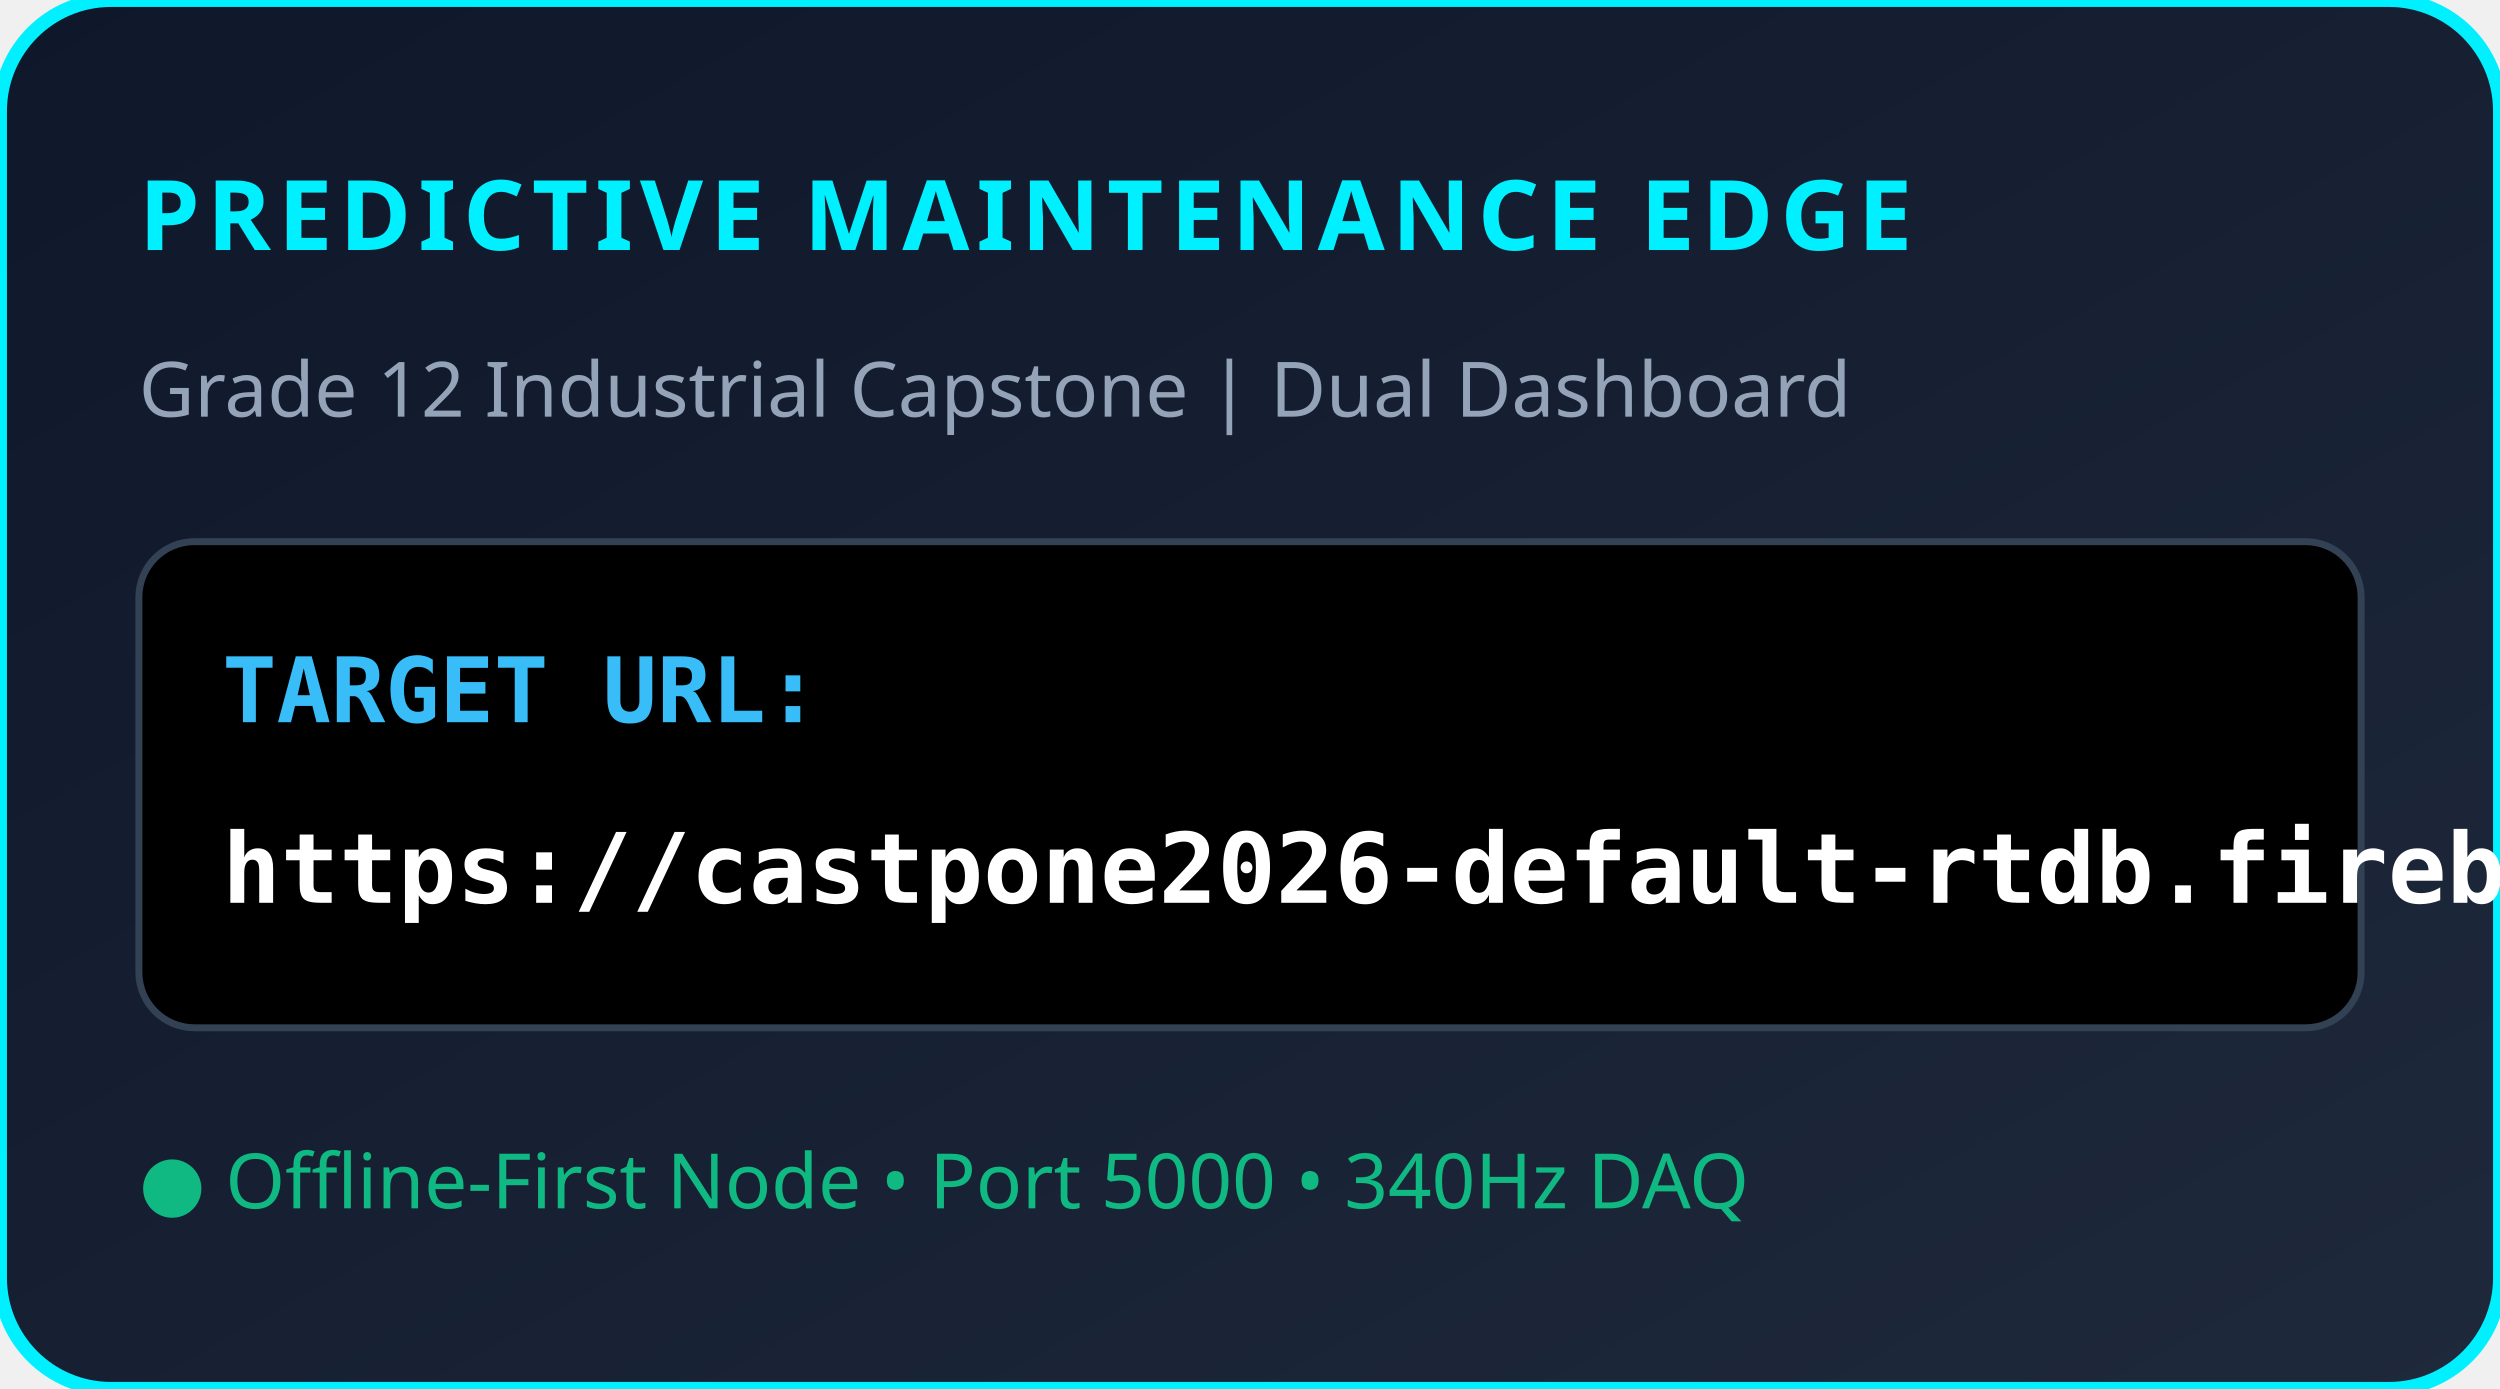
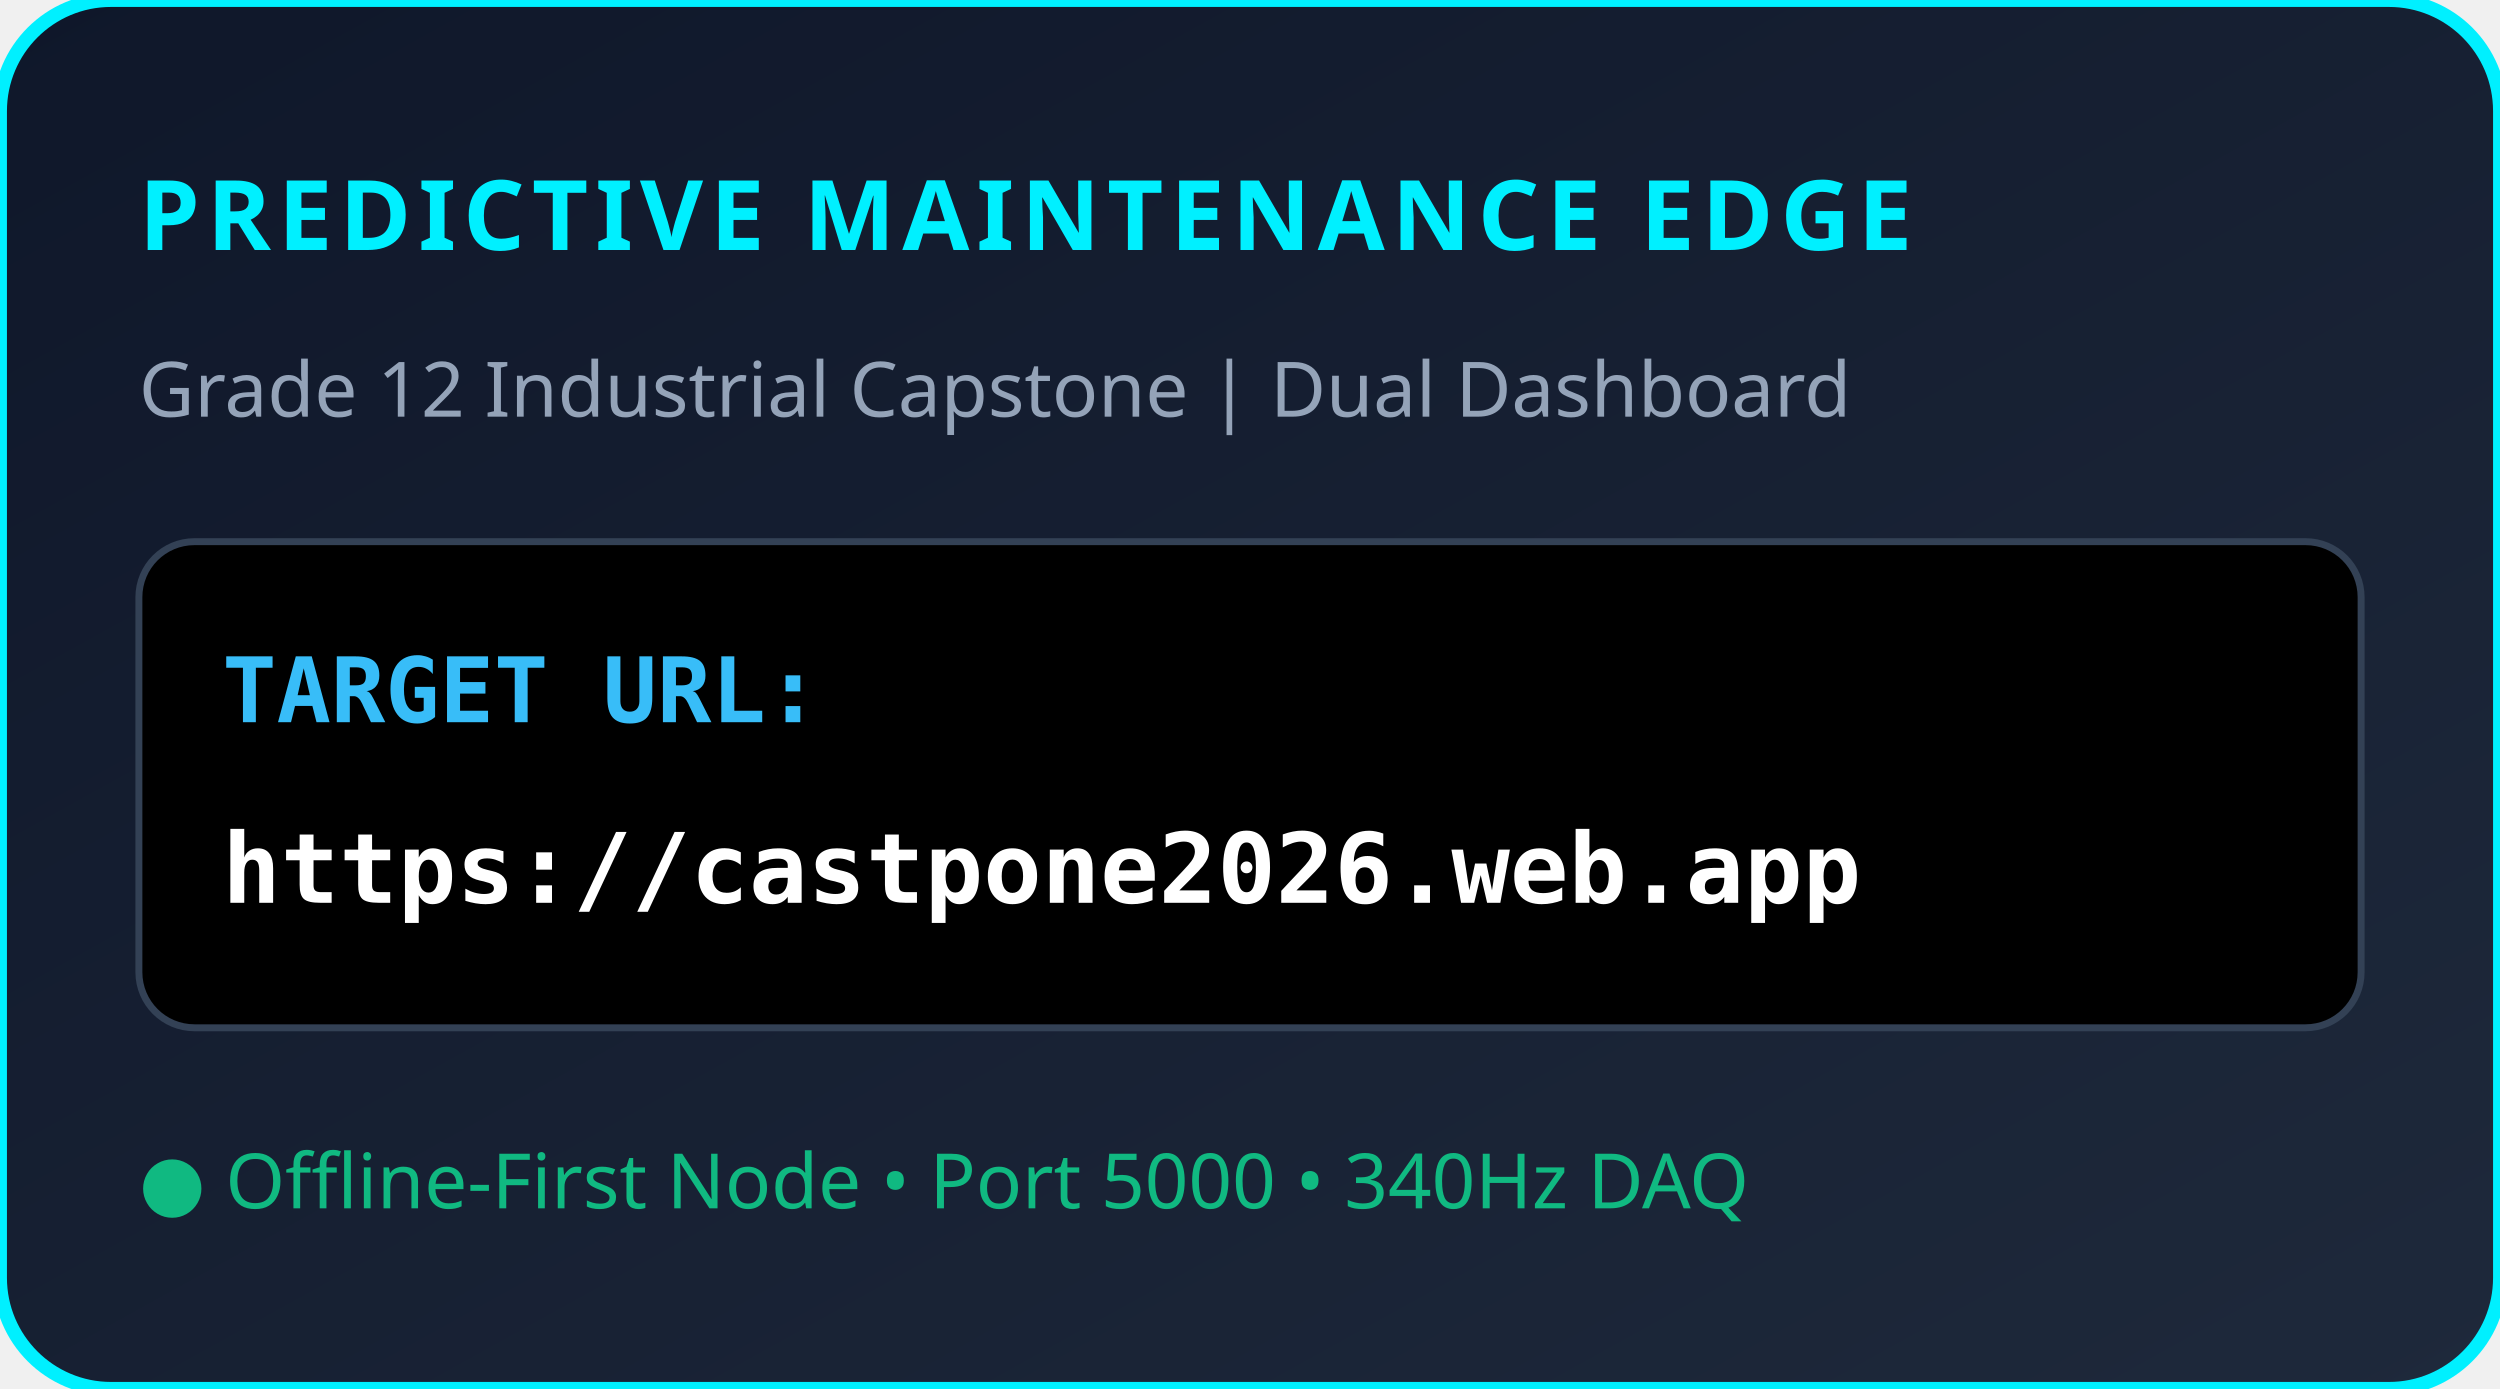
<svg xmlns="http://www.w3.org/2000/svg" width="360" height="200" viewBox="0 0 360 200">
  <defs>
    <linearGradient id="bg" x1="0%" y1="0%" x2="100%" y2="100%">
      <stop offset="0%" stop-color="#0f172a" />
      <stop offset="100%" stop-color="#1e293b" />
    </linearGradient>
  </defs>
  <rect width="360" height="200" rx="16" fill="url(#bg)" stroke="#00f0ff" stroke-width="2" />
  <text x="20" y="36" fill="#00f0ff" font-family="sans-serif" font-size="14" font-weight="bold" letter-spacing="1">PREDICTIVE MAINTENANCE EDGE</text>
  <text x="20" y="60" fill="#94a3b8" font-family="sans-serif" font-size="11">Grade 12 Industrial Capstone | Dual Dashboard</text>
  <rect x="20" y="78" width="320" height="70" rx="8" fill="#000000" stroke="#334155" stroke-width="1" />
  <text x="32" y="104" fill="#38bdf8" font-family="monospace" font-size="13" font-weight="bold">TARGET URL:</text>
-   <text x="32" y="130" fill="#ffffff" font-family="monospace" font-size="14" font-weight="bold">https://castpone2026-default-rtdb.firebaseio.com/motor1.json</text>
+   <text x="32" y="130" fill="#ffffff" font-family="monospace" font-size="14" font-weight="bold">https://castpone2026.web.app</text>
  <text x="20" y="174" fill="#10b981" font-family="sans-serif" font-size="11">● Offline-First Node • Port 5000 • 340Hz DAQ</text>
</svg>
